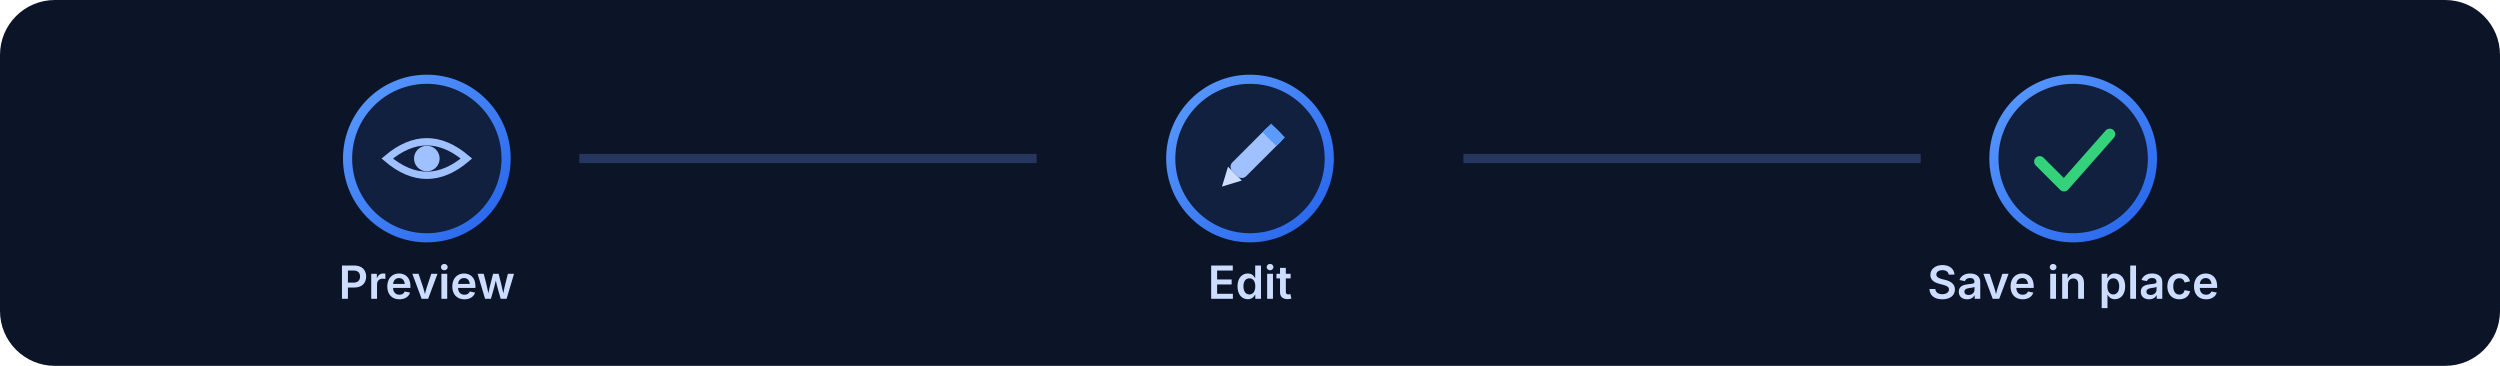
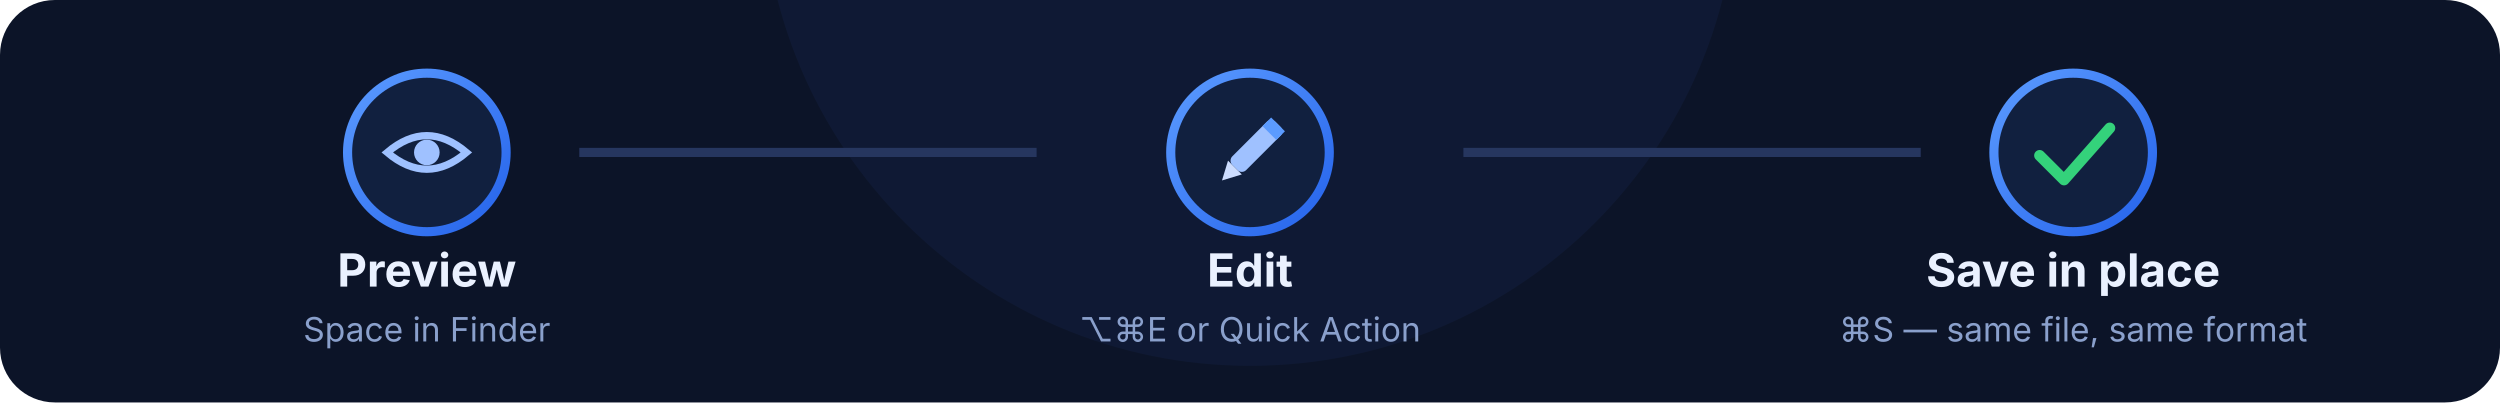
- <svg xmlns="http://www.w3.org/2000/svg" viewBox="0 0 820 120" width="820" height="120" role="img" aria-label="Qedit pipeline: preview, then edit, then save in place">
+ <svg xmlns="http://www.w3.org/2000/svg" viewBox="0 0 820 132" width="820" height="132" role="img" aria-label="Qedit pipeline: preview in Finder, edit, then save in place">
  <defs>
    <linearGradient id="paccent" x1="0" y1="0" x2="1" y2="1">
      <stop offset="0" stop-color="#5b9bff" />
      <stop offset="1" stop-color="#2563eb" />
    </linearGradient>
    <clipPath id="pcard">
-       <rect width="820" height="120" rx="18" />
+       <rect width="820" height="132" rx="18" />
    </clipPath>
  </defs>
  <g clip-path="url(#pcard)">
-     <rect width="820" height="120" fill="#0c1428" />
-     <line x1="190" y1="52" x2="340" y2="52" stroke="#26365f" stroke-width="3" />
-     <line x1="480" y1="52" x2="630" y2="52" stroke="#26365f" stroke-width="3" />
+     <rect width="820" height="132" fill="#0c1428" />
+     <circle cx="410" cy="-40" r="160" fill="#15234a" opacity="0.35" />
+     <line x1="190" y1="50" x2="340" y2="50" stroke="#26365f" stroke-width="3" />
+     <line x1="480" y1="50" x2="630" y2="50" stroke="#26365f" stroke-width="3" />
    <circle r="4" fill="#5b9bff">
      <animate attributeName="cx" values="190;340" dur="1.4s" begin="0s;3s" repeatCount="indefinite" />
-       <animate attributeName="cy" values="52;52" dur="1.4s" repeatCount="indefinite" />
+       <animate attributeName="cy" values="50;50" dur="1.4s" repeatCount="indefinite" />
      <animate attributeName="opacity" values="0;1;1;0" keyTimes="0;0.1;0.9;1" dur="1.4s" begin="0s;3s" repeatCount="indefinite" />
    </circle>
    <circle r="4" fill="#5b9bff">
      <animate attributeName="cx" values="480;630" dur="1.4s" begin="1.5s;4.5s" repeatCount="indefinite" />
-       <animate attributeName="cy" values="52;52" dur="1.4s" repeatCount="indefinite" />
+       <animate attributeName="cy" values="50;50" dur="1.4s" repeatCount="indefinite" />
      <animate attributeName="opacity" values="0;1;1;0" keyTimes="0;0.1;0.9;1" dur="1.4s" begin="1.5s;4.5s" repeatCount="indefinite" />
    </circle>
-     <g transform="translate(140,52)">
+     <g transform="translate(140,50)">
      <circle r="26" fill="#11203f" stroke="url(#paccent)" stroke-width="3" />
      <path d="M -13 0 Q 0 -11 13 0 Q 0 11 -13 0 Z" fill="none" stroke="#9fc1ff" stroke-width="2.4" />
      <circle r="4.2" fill="#9fc1ff" />
    </g>
-     <text x="140" y="98" text-anchor="middle" font-family="-apple-system, SF Pro Text, Segoe UI, sans-serif" font-size="15" font-weight="600" fill="#cdddff">Preview</text>
-     <g transform="translate(410,52)">
+     <text x="140" y="94" text-anchor="middle" font-family="-apple-system, SF Pro Text, sans-serif" font-size="15" font-weight="700" fill="#eaf1ff">Preview</text>
+     <text x="140" y="112" text-anchor="middle" font-family="-apple-system, SF Pro Text, sans-serif" font-size="11" fill="#8aa0cc">Space in Finder</text>
+     <g transform="translate(410,50)">
      <circle r="26" fill="#11203f" stroke="url(#paccent)" stroke-width="3" />
      <g transform="rotate(45)">
        <rect x="-3.2" y="-13" width="6.4" height="20" rx="2" fill="#9fc1ff" />
        <path d="M -3.2 7 L 3.2 7 L 0 13 Z" fill="#cdddff" />
        <rect x="-3.2" y="-13" width="6.4" height="4" fill="#5b9bff" />
      </g>
    </g>
-     <text x="410" y="98" text-anchor="middle" font-family="-apple-system, SF Pro Text, Segoe UI, sans-serif" font-size="15" font-weight="600" fill="#cdddff">Edit</text>
-     <g transform="translate(680,52)">
+     <text x="410" y="94" text-anchor="middle" font-family="-apple-system, SF Pro Text, sans-serif" font-size="15" font-weight="700" fill="#eaf1ff">Edit</text>
+     <text x="410" y="112" text-anchor="middle" font-family="-apple-system, SF Pro Text, sans-serif" font-size="11" fill="#8aa0cc">⌥⌘E or Quick Action</text>
+     <g transform="translate(680,50)">
      <circle r="26" fill="#11203f" stroke="url(#paccent)" stroke-width="3" />
      <path d="M -11 1 L -3 9 L 12 -8" fill="none" stroke="#34d27b" stroke-width="3.6" stroke-linecap="round" stroke-linejoin="round">
        <animate attributeName="stroke-dasharray" values="0 40;40 40" dur="0.6s" begin="2.4s;5.4s" fill="freeze" />
      </path>
    </g>
-     <text x="680" y="98" text-anchor="middle" font-family="-apple-system, SF Pro Text, Segoe UI, sans-serif" font-size="15" font-weight="600" fill="#cdddff">Save in place</text>
+     <text x="680" y="94" text-anchor="middle" font-family="-apple-system, SF Pro Text, sans-serif" font-size="15" font-weight="700" fill="#eaf1ff">Save in place</text>
+     <text x="680" y="112" text-anchor="middle" font-family="-apple-system, SF Pro Text, sans-serif" font-size="11" fill="#8aa0cc">⌘S — same file, same format</text>
  </g>
</svg>
